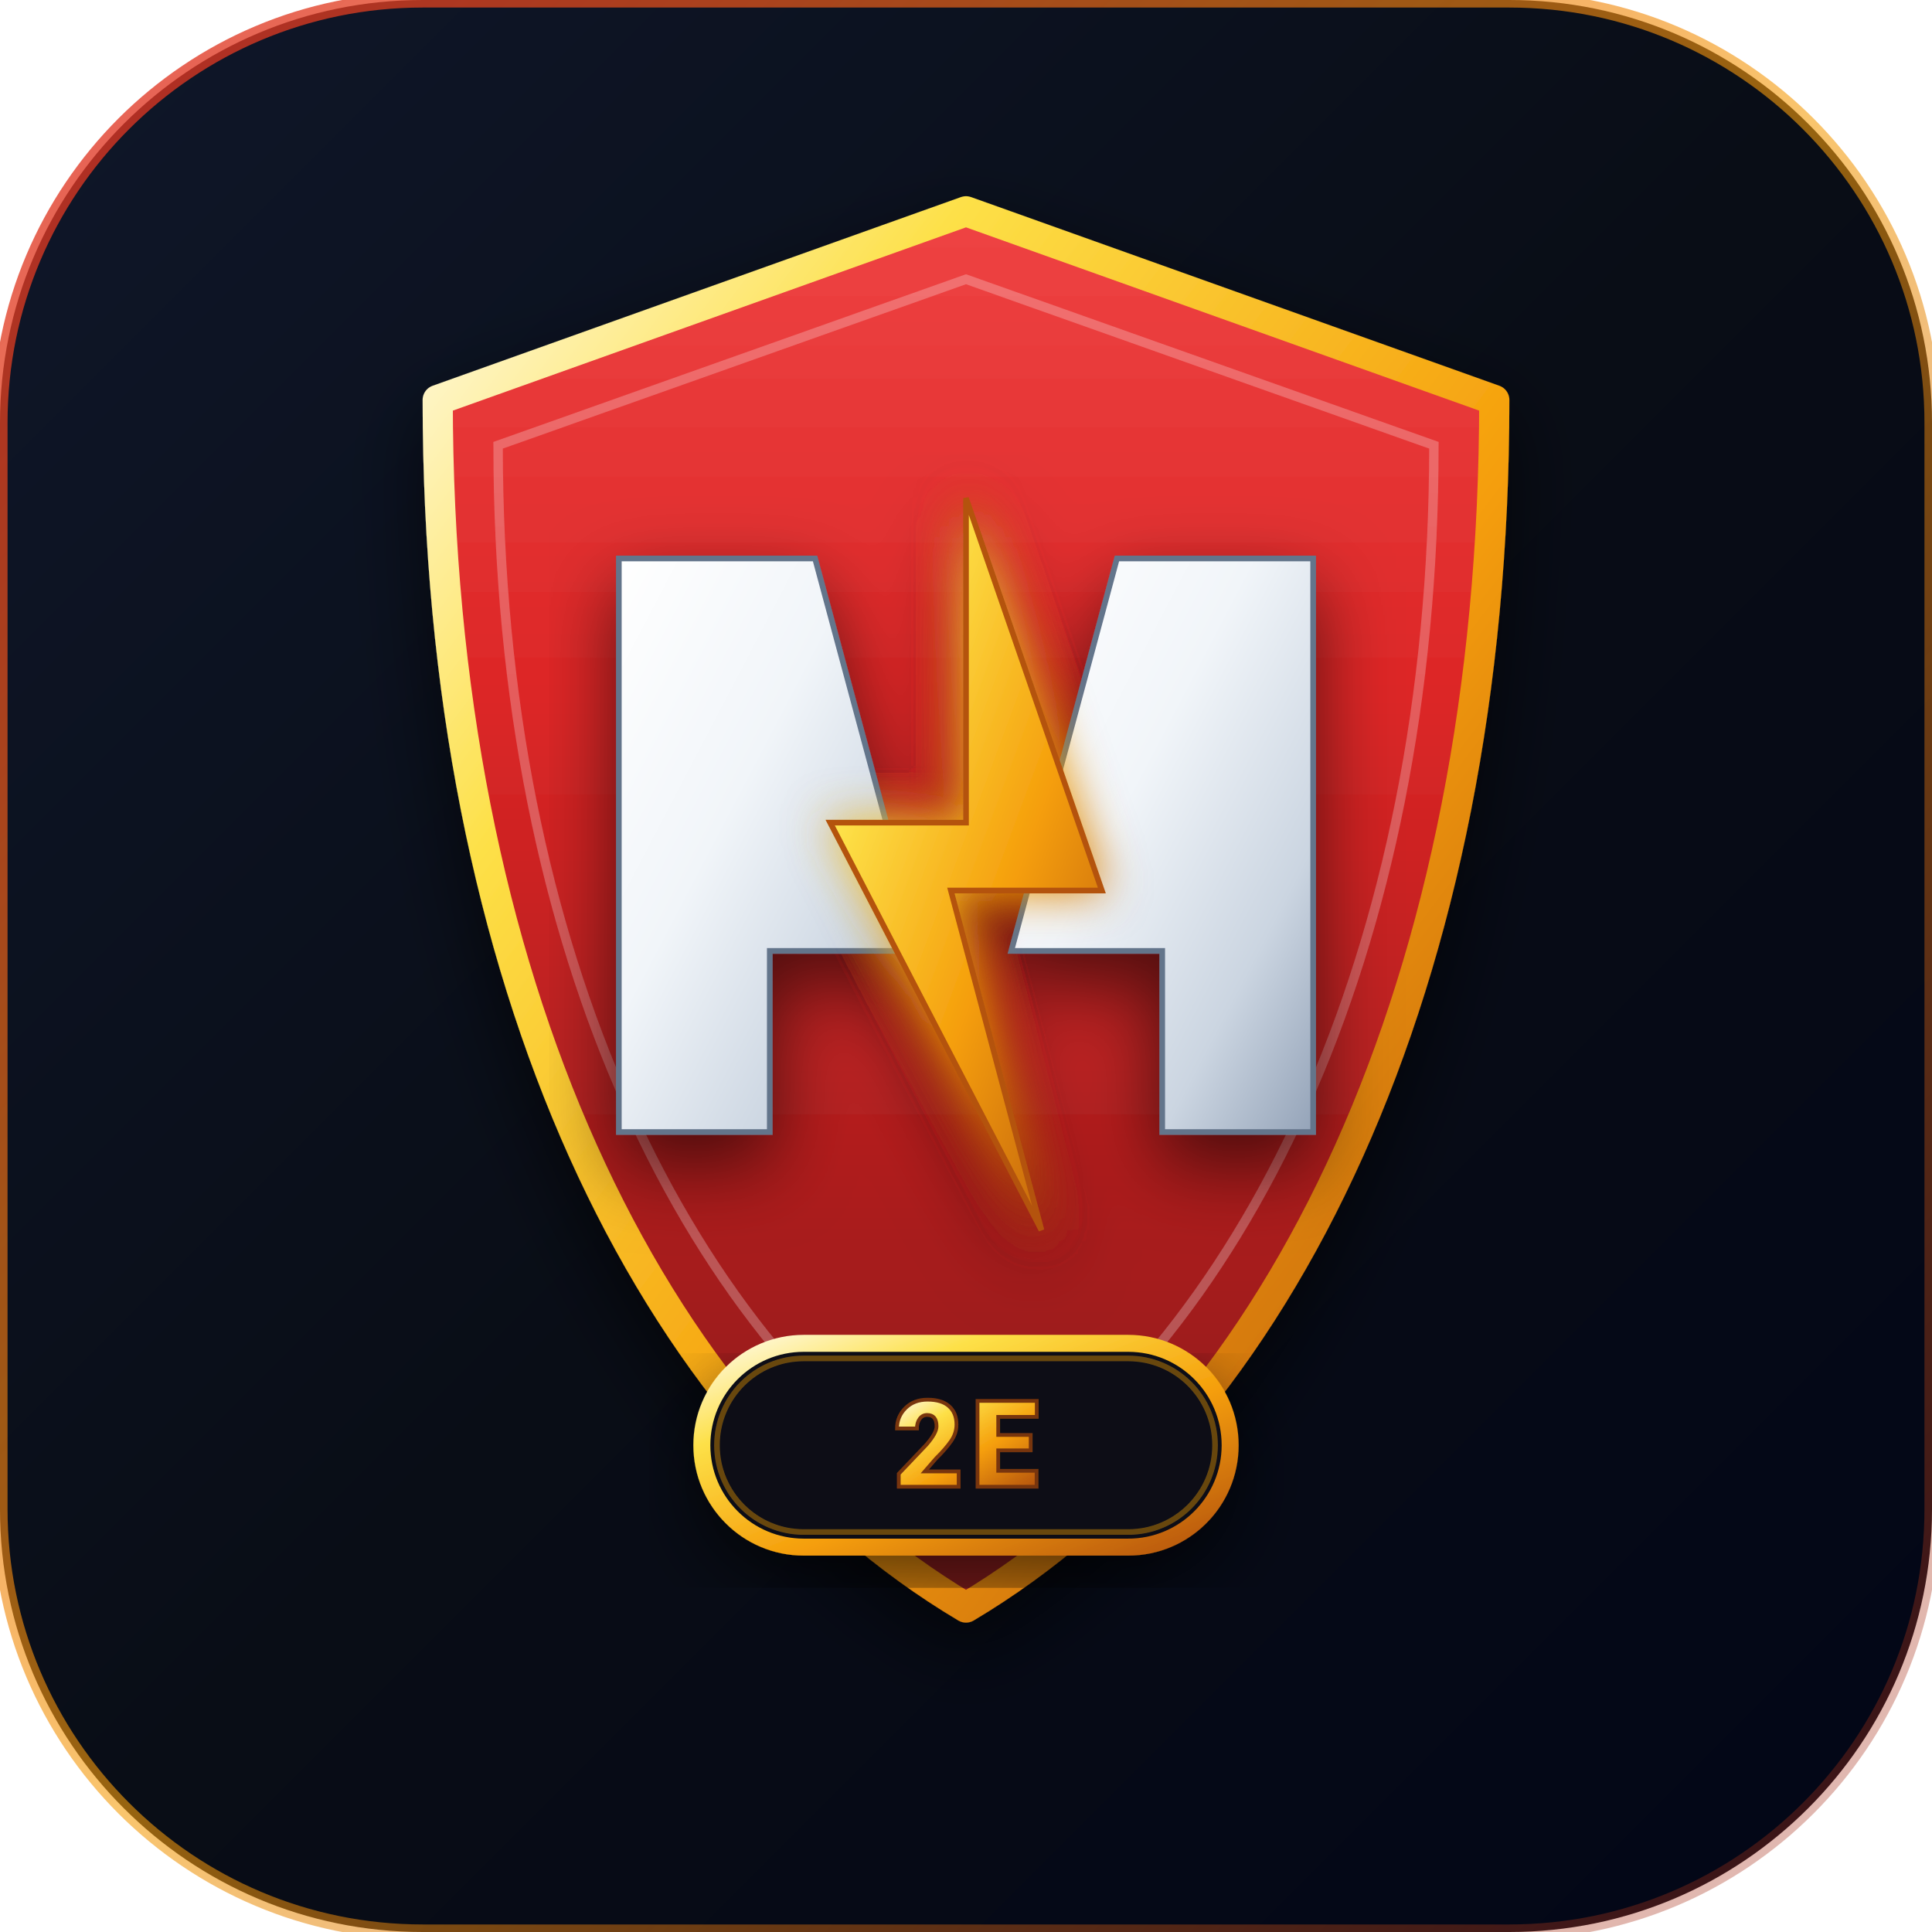
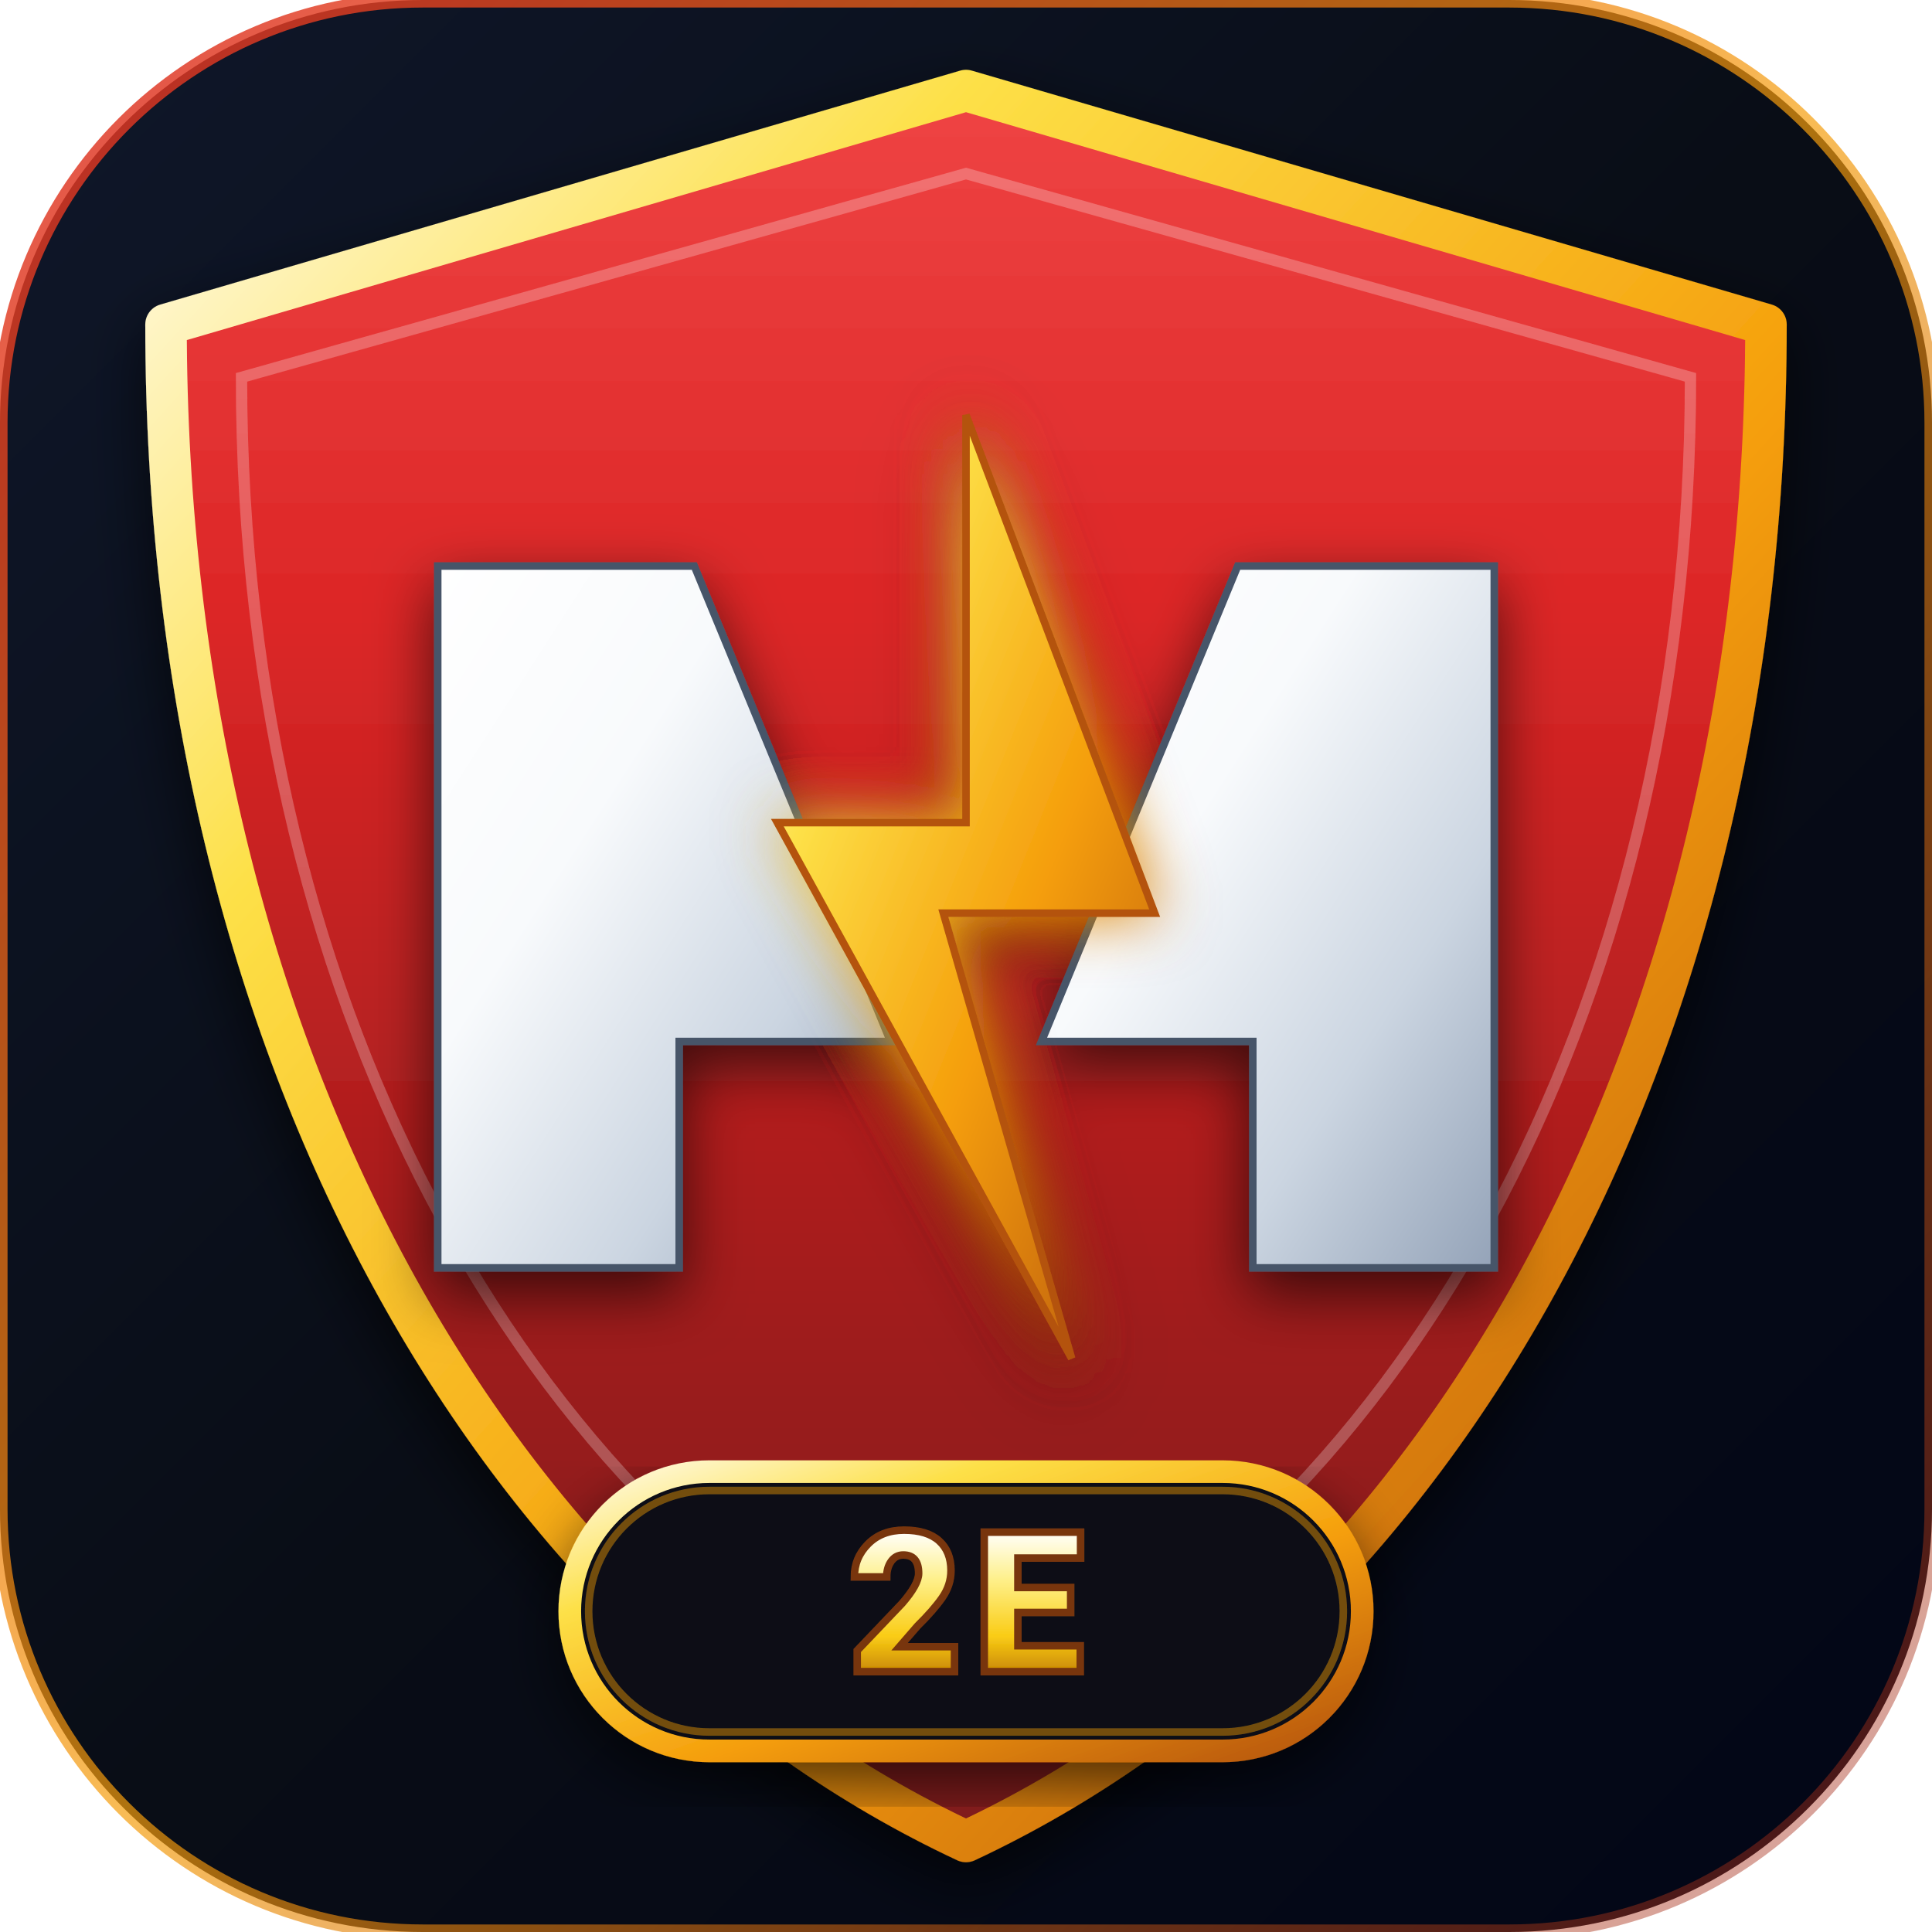
<svg xmlns="http://www.w3.org/2000/svg" viewBox="0 0 512 512" width="100%" height="100%">
  <defs>
    <linearGradient id="bgGrad" x1="0%" y1="0%" x2="100%" y2="100%">
      <stop offset="0%" stop-color="#0f172a" />
      <stop offset="50%" stop-color="#090d16" />
      <stop offset="100%" stop-color="#020617" />
    </linearGradient>
    <linearGradient id="rimGrad" x1="0%" y1="0%" x2="100%" y2="100%">
-       <stop offset="0%" stop-color="#dc2626" stop-opacity="0.8" />
-       <stop offset="50%" stop-color="#f59e0b" stop-opacity="0.6" />
-       <stop offset="100%" stop-color="#991b1b" stop-opacity="0.3" />
+       <stop offset="0%" stop-color="#dc2626" stop-opacity="0.85" />
+       <stop offset="50%" stop-color="#f59e0b" stop-opacity="0.7" />
+       <stop offset="100%" stop-color="#991b1b" stop-opacity="0.4" />
    </linearGradient>
    <linearGradient id="crimsonGrad" x1="0%" y1="0%" x2="0%" y2="100%">
      <stop offset="0%" stop-color="#ef4444" />
-       <stop offset="35%" stop-color="#dc2626" />
-       <stop offset="85%" stop-color="#991b1b" />
+       <stop offset="30%" stop-color="#dc2626" />
+       <stop offset="75%" stop-color="#991b1b" />
      <stop offset="100%" stop-color="#7f1d1d" />
    </linearGradient>
    <linearGradient id="goldGrad" x1="0%" y1="0%" x2="100%" y2="100%">
      <stop offset="0%" stop-color="#fffbeb" />
      <stop offset="25%" stop-color="#fde047" />
      <stop offset="60%" stop-color="#f59e0b" />
      <stop offset="100%" stop-color="#b45309" />
    </linearGradient>
+     <linearGradient id="goldBright" x1="0%" y1="0%" x2="0%" y2="100%">
+       <stop offset="0%" stop-color="#ffffff" />
+       <stop offset="35%" stop-color="#fef08a" />
+       <stop offset="75%" stop-color="#facc15" />
+       <stop offset="100%" stop-color="#ca8a04" />
+     </linearGradient>
    <linearGradient id="silverGrad" x1="0%" y1="0%" x2="100%" y2="100%">
      <stop offset="0%" stop-color="#ffffff" />
-       <stop offset="40%" stop-color="#f1f5f9" />
-       <stop offset="75%" stop-color="#cbd5e1" />
+       <stop offset="35%" stop-color="#f8fafc" />
+       <stop offset="70%" stop-color="#cbd5e1" />
      <stop offset="100%" stop-color="#94a3b8" />
    </linearGradient>
    <filter id="dropShadow" x="-10%" y="-10%" width="130%" height="130%">
-       <feDropShadow dx="0" dy="8" stdDeviation="10" flood-color="#000000" flood-opacity="0.6" />
+       <feDropShadow dx="0" dy="6" stdDeviation="8" flood-color="#000000" flood-opacity="0.65" />
    </filter>
    <filter id="glow" x="-20%" y="-20%" width="140%" height="140%">
-       <feGaussianBlur stdDeviation="6" result="blur" />
+       <feGaussianBlur stdDeviation="8" result="blur" />
      <feComposite in="SourceGraphic" in2="blur" operator="over" />
    </filter>
  </defs>
  <rect width="512" height="512" rx="112" fill="url(#bgGrad)" stroke="url(#rimGrad)" stroke-width="4" />
  <g filter="url(#dropShadow)">
-     <path d="M 256 56 L 396 106 C 396 260 340 376 256 426 C 172 376 116 260 116 106 Z" fill="url(#crimsonGrad)" stroke="url(#goldGrad)" stroke-width="8" stroke-linejoin="round" />
-     <path d="M 256 74 L 380 118 C 380 252 330 356 256 402 C 182 356 132 252 132 118 Z" fill="none" stroke="rgba(255, 255, 255, 0.25)" stroke-width="2.5" />
+     <path d="M 256 24 L 468 86 C 468 280, 380 430, 256 488 C 132 430, 44 280, 44 86 Z" fill="url(#crimsonGrad)" stroke="url(#goldGrad)" stroke-width="11" stroke-linejoin="round" />
+     <path d="M 256 46 L 448 100 C 448 270, 370 406, 256 458 C 142 406, 64 270, 64 100 Z" fill="none" stroke="rgba(255, 255, 255, 0.25)" stroke-width="3" />
  </g>
  <g filter="url(#dropShadow)">
-     <path d="M 164 300 L 164 148 L 216 148 L 244 252 L 204 252 L 204 300 Z" fill="url(#silverGrad)" stroke="#64748b" stroke-width="1.5" />
-     <path d="M 348 300 L 348 148 L 296 148 L 268 252 L 308 252 L 308 300 Z" fill="url(#silverGrad)" stroke="#64748b" stroke-width="1.5" />
-     <polygon points="256,132 292,236 252,236 276,326 220,218 256,218" fill="url(#goldGrad)" filter="url(#glow)" stroke="#b45309" stroke-width="1.5" />
+     <path d="M 116 336 L 116 150 L 184 150 L 236 276 L 180 276 L 180 336 Z" fill="url(#silverGrad)" stroke="#475569" stroke-width="2" />
+     <path d="M 396 336 L 396 150 L 328 150 L 276 276 L 332 276 L 332 336 Z" fill="url(#silverGrad)" stroke="#475569" stroke-width="2" />
+     <polygon points="256,110 306,242 250,242 284,360 206,218 256,218" fill="url(#goldGrad)" filter="url(#glow)" stroke="#b45309" stroke-width="2" />
  </g>
-   <g filter="url(#dropShadow)" transform="translate(0, 8)">
-     <rect x="186" y="348" width="140" height="54" rx="27" fill="#090d16" stroke="url(#goldGrad)" stroke-width="4.5" />
-     <rect x="190" y="352" width="132" height="46" rx="23" fill="none" stroke="rgba(245, 158, 11, 0.4)" stroke-width="1.5" />
-     <text x="256" y="386" font-family="system-ui, -apple-system, 'Segoe UI', Roboto, sans-serif" font-weight="900" font-size="32" fill="url(#goldGrad)" text-anchor="middle" letter-spacing="2" stroke="#78350f" stroke-width="1">2E</text>
+   <g filter="url(#dropShadow)">
+     <rect x="151" y="390" width="210" height="74" rx="37" fill="#090d16" stroke="url(#goldGrad)" stroke-width="6" />
+     <rect x="156" y="395" width="200" height="64" rx="32" fill="none" stroke="rgba(245, 158, 11, 0.45)" stroke-width="2" />
+     <text x="256" y="443" font-family="system-ui, -apple-system, 'Segoe UI', Roboto, sans-serif" font-weight="900" font-size="52" fill="url(#goldBright)" text-anchor="middle" letter-spacing="3" stroke="#78350f" stroke-width="2">2E</text>
  </g>
</svg>
